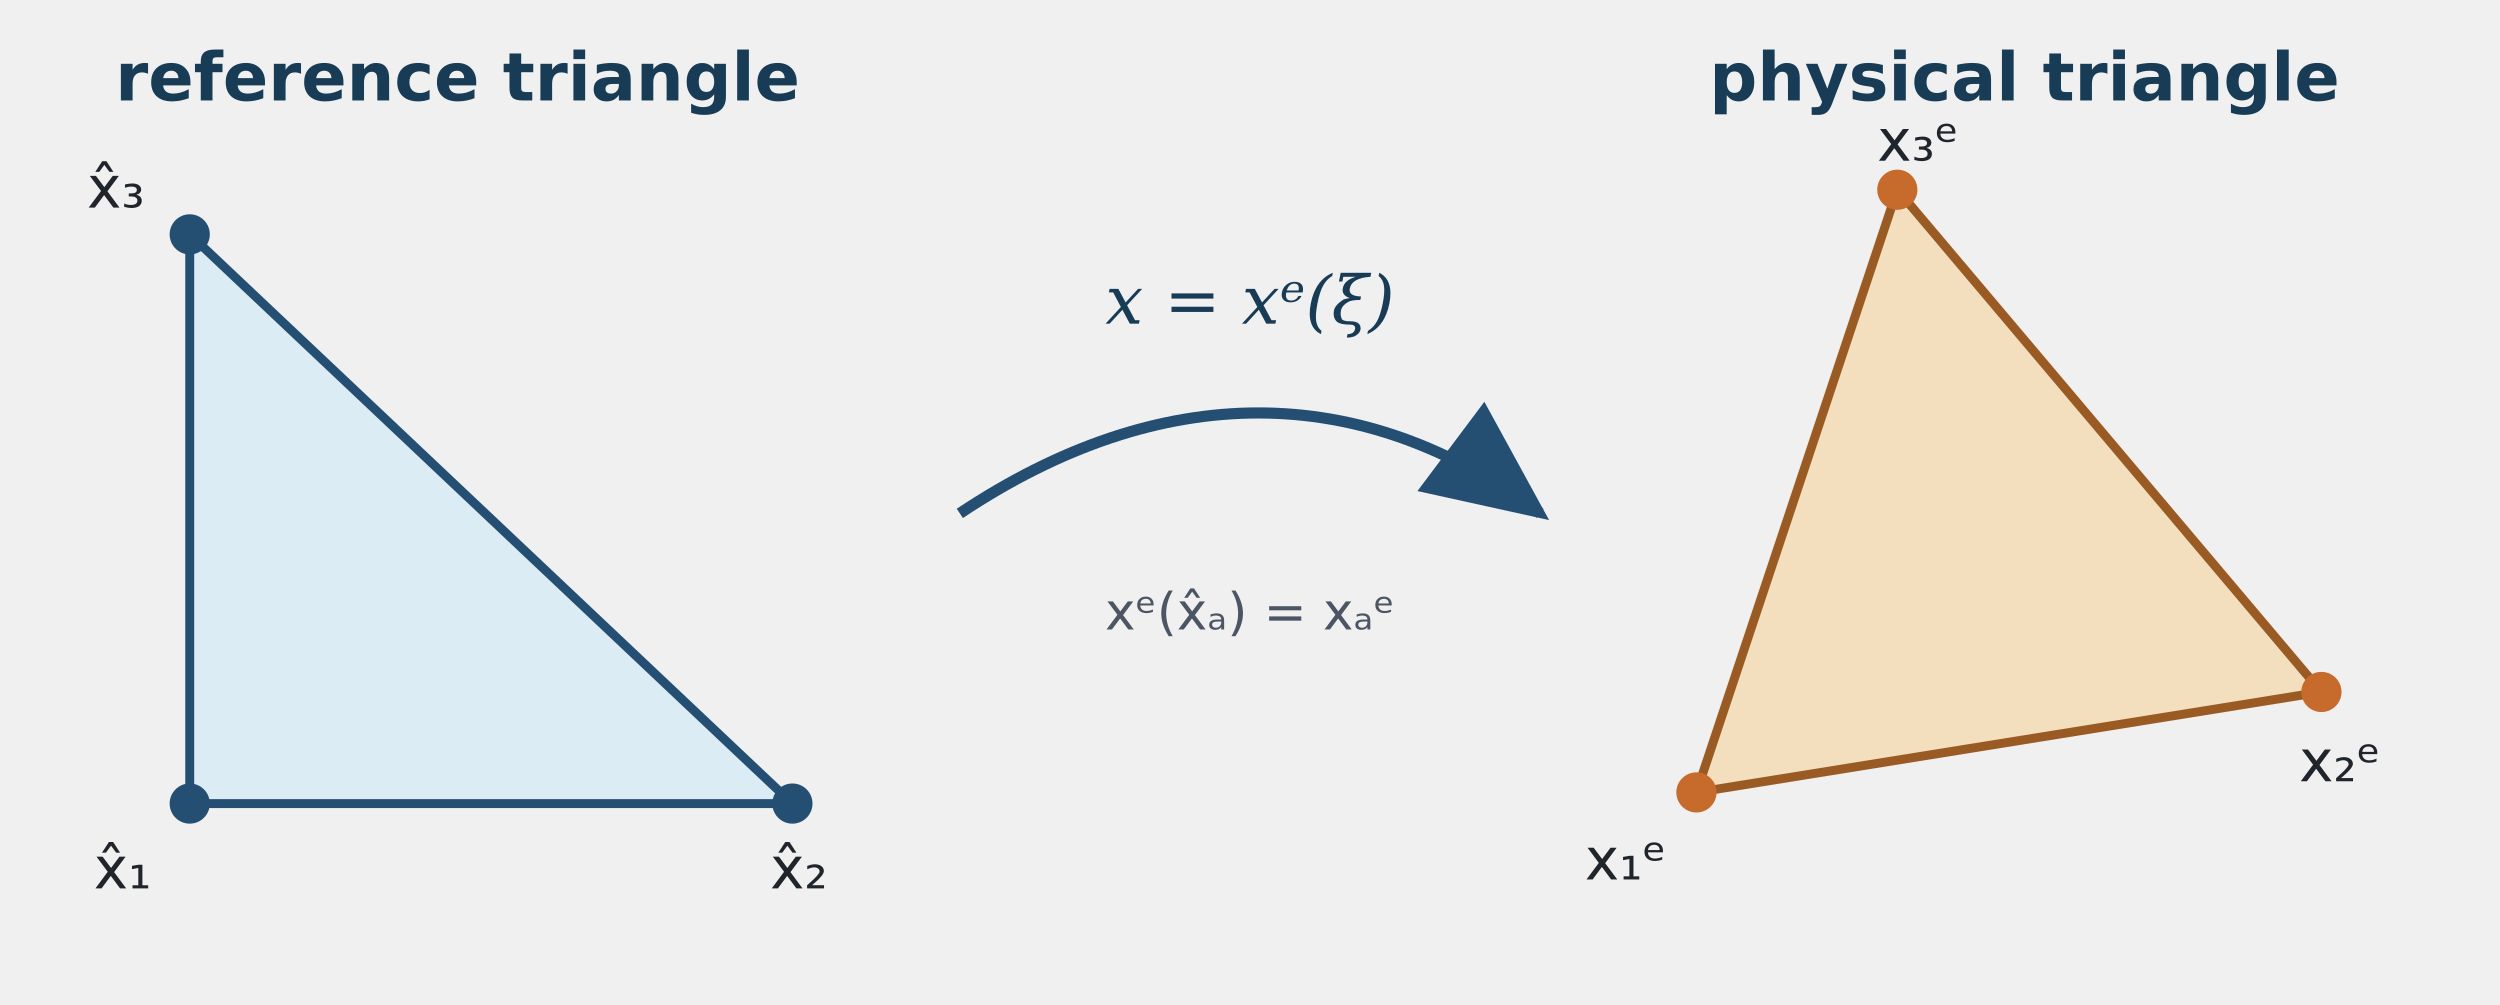
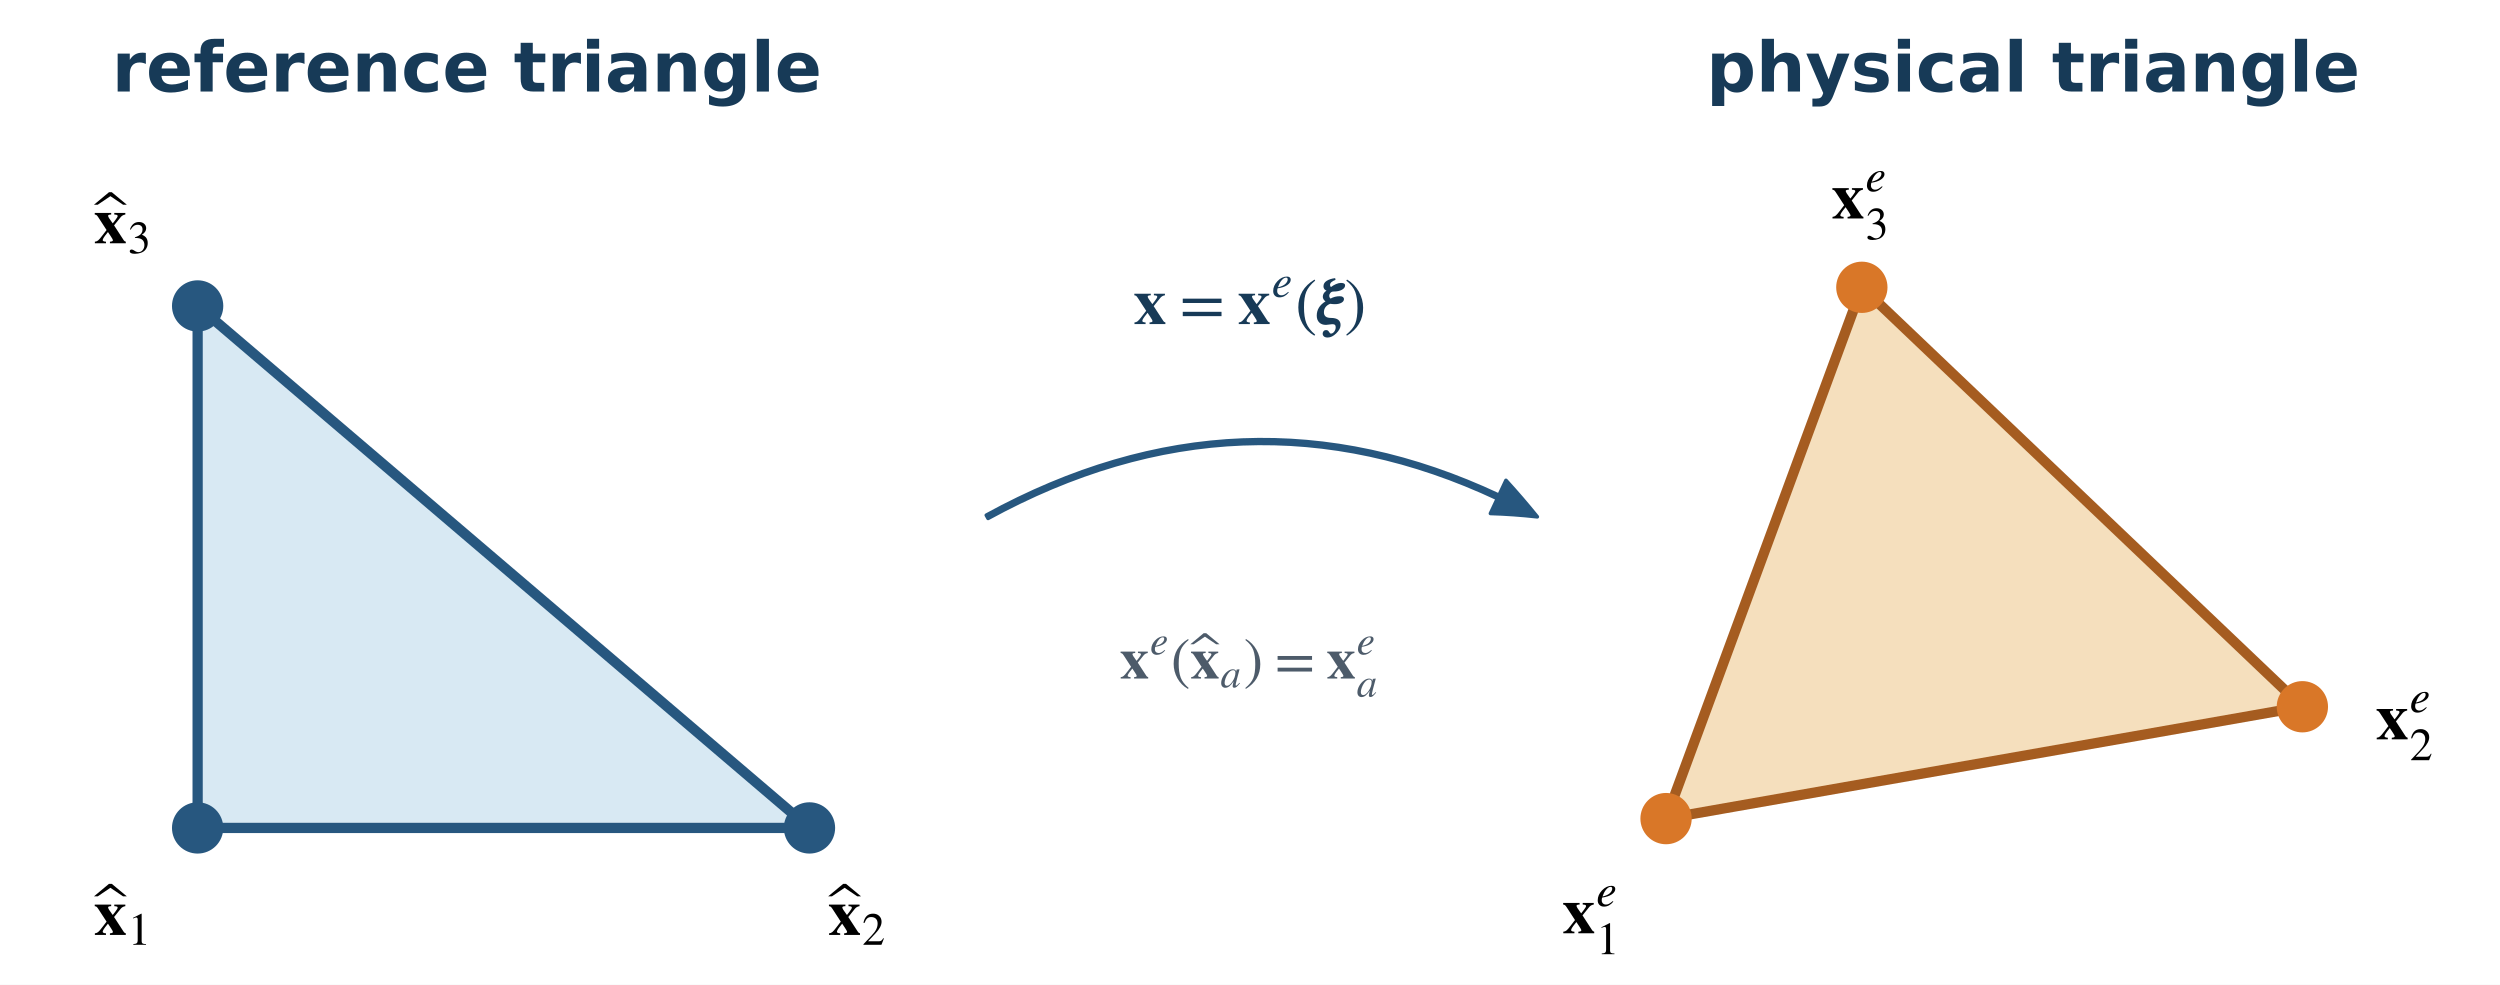
- <svg xmlns="http://www.w3.org/2000/svg" width="1120" height="450" viewBox="0 0 1120 450">
+ <svg xmlns="http://www.w3.org/2000/svg" xmlns:xlink="http://www.w3.org/1999/xlink" width="684pt" height="269.424pt" viewBox="0 0 684 269.424" version="1.1">
  <defs>
-     <marker id="arrow" markerWidth="12" markerHeight="12" refX="10" refY="5" orient="auto">
-       <path d="M0,0 L0,10 L11,5 z" fill="#244f73" />
-     </marker>
-     <style>
-       .ref { fill: #dcecf5; stroke: #244f73; stroke-width: 4; }
-       .phys { fill: #f3dfbd; stroke: #9a5a24; stroke-width: 4; }
-       .refnode { fill: #244f73; }
-       .physnode { fill: #c66b2b; }
-       .map { stroke: #244f73; stroke-width: 5; fill: none; marker-end: url(#arrow); }
-       .title { font: 600 30px 'DejaVu Sans', sans-serif; fill: #183b56; }
-       .label { font: 26px 'DejaVu Sans', sans-serif; fill: #20252b; }
-       .math { font: italic 30px 'DejaVu Serif', serif; fill: #183b56; }
-       .small { font: 23px 'DejaVu Sans', sans-serif; fill: #4b5563; }
-     </style>
+     <style type="text/css">*{stroke-linejoin: round; stroke-linecap: butt}</style>
  </defs>
-   <text x="205" y="45" text-anchor="middle" class="title">reference triangle</text>
-   <text x="907" y="45" text-anchor="middle" class="title">physical triangle</text>
-   <polygon points="85,360 355,360 85,105" class="ref" />
-   <circle cx="85" cy="360" r="9" class="refnode" />
-   <circle cx="355" cy="360" r="9" class="refnode" />
-   <circle cx="85" cy="105" r="9" class="refnode" />
-   <text x="42" y="398" class="label">x̂₁</text>
-   <text x="345" y="398" class="label">x̂₂</text>
-   <text x="39" y="93" class="label">x̂₃</text>
-   <path d="M430 230 C520 170, 610 170, 690 230" class="map" />
-   <text x="560" y="145" text-anchor="middle" class="math">x = xᵉ(ξ)</text>
-   <text x="560" y="282" text-anchor="middle" class="small">xᵉ(x̂ₐ) = xₐᵉ</text>
-   <polygon points="760,355 1040,310 850,85" class="phys" />
-   <circle cx="760" cy="355" r="9" class="physnode" />
-   <circle cx="1040" cy="310" r="9" class="physnode" />
-   <circle cx="850" cy="85" r="9" class="physnode" />
-   <text x="710" y="394" class="label">x₁ᵉ</text>
-   <text x="1030" y="350" class="label">x₂ᵉ</text>
-   <text x="841" y="72" class="label">x₃ᵉ</text>
+   <g id="figure_1">
+     <g id="patch_1">
+       <path d="M 0 269.424  L 684 269.424  L 684 0  L 0 0  z " style="fill: #ffffff" />
+     </g>
+     <g id="axes_1">
+       <g id="patch_2">
+         <path d="M 54.072 226.521  L 221.472 226.521  L 54.072 83.707  z " clip-path="url(#pf36dca3d93)" style="fill: #d8e9f3; stroke: #27577f; stroke-width: 2.8; stroke-linejoin: miter" />
+       </g>
+       <g id="patch_3">
+         <path d="M 455.832 223.97  L 629.928 193.368  L 509.4 78.607  z " clip-path="url(#pf36dca3d93)" style="fill: #f5dfbd; stroke: #a55c20; stroke-width: 2.8; stroke-linejoin: miter" />
+       </g>
+       <g id="patch_4">
+         <path d="M 269.855 140.955  Q 339.984 102.575 410.12 135.504  L 412.032 131.431  Q 416.458 136.273 420.603 141.394  Q 414.052 140.662 407.783 140.483  L 409.695 136.41  Q 340.018 103.696 270.335 141.832  L 269.855 140.955  z " clip-path="url(#pf36dca3d93)" style="fill: #27577f; stroke: #27577f; stroke-linecap: round" />
+       </g>
+       <g id="PathCollection_1">
+         <defs>
+           <path id="m83872dcdfe" d="M 0 6.519  C 1.729 6.519 3.387 5.832 4.61 4.61  C 5.832 3.387 6.519 1.729 6.519 0  C 6.519 -1.729 5.832 -3.387 4.61 -4.61  C 3.387 -5.832 1.729 -6.519 0 -6.519  C -1.729 -6.519 -3.387 -5.832 -4.61 -4.61  C -5.832 -3.387 -6.519 -1.729 -6.519 0  C -6.519 1.729 -5.832 3.387 -4.61 4.61  C -3.387 5.832 -1.729 6.519 0 6.519  z " style="stroke: #27577f" />
+         </defs>
+         <g clip-path="url(#pf36dca3d93)">
+           <use xlink:href="#m83872dcdfe" x="54.072" y="226.521" style="fill: #27577f; stroke: #27577f" />
+           <use xlink:href="#m83872dcdfe" x="221.472" y="226.521" style="fill: #27577f; stroke: #27577f" />
+           <use xlink:href="#m83872dcdfe" x="54.072" y="83.707" style="fill: #27577f; stroke: #27577f" />
+         </g>
+       </g>
+       <g id="PathCollection_2">
+         <defs>
+           <path id="ma0ad4b6016" d="M 0 6.519  C 1.729 6.519 3.387 5.832 4.61 4.61  C 5.832 3.387 6.519 1.729 6.519 0  C 6.519 -1.729 5.832 -3.387 4.61 -4.61  C 3.387 -5.832 1.729 -6.519 0 -6.519  C -1.729 -6.519 -3.387 -5.832 -4.61 -4.61  C -5.832 -3.387 -6.519 -1.729 -6.519 0  C -6.519 1.729 -5.832 3.387 -4.61 4.61  C -3.387 5.832 -1.729 6.519 0 6.519  z " style="stroke: #d97728" />
+         </defs>
+         <g clip-path="url(#pf36dca3d93)">
+           <use xlink:href="#ma0ad4b6016" x="455.832" y="223.97" style="fill: #d97728; stroke: #d97728" />
+           <use xlink:href="#ma0ad4b6016" x="629.928" y="193.368" style="fill: #d97728; stroke: #d97728" />
+           <use xlink:href="#ma0ad4b6016" x="509.4" y="78.607" style="fill: #d97728; stroke: #d97728" />
+         </g>
+       </g>
+       <g id="text_1">
+         <g style="fill: #173a57" transform="translate(30.59347 25.05168) scale(0.19 -0.19)">
+           <defs>
+             <path id="DejaVuSans-Bold-55" d="M 3138 2547  Q 2991 2616 2845 2648  Q 2700 2681 2553 2681  Q 2122 2681 1889 2404  Q 1656 2128 1656 1613  L 1656 0  L 538 0  L 538 3500  L 1656 3500  L 1656 2925  Q 1872 3269 2151 3426  Q 2431 3584 2822 3584  Q 2878 3584 2943 3579  Q 3009 3575 3134 3559  L 3138 2547  z " transform="scale(0.015625)" />
+             <path id="DejaVuSans-Bold-48" d="M 4031 1759  L 4031 1441  L 1416 1441  Q 1456 1047 1700 850  Q 1944 653 2381 653  Q 2734 653 3104 758  Q 3475 863 3866 1075  L 3866 213  Q 3469 63 3072 -14  Q 2675 -91 2278 -91  Q 1328 -91 801 392  Q 275 875 275 1747  Q 275 2603 792 3093  Q 1309 3584 2216 3584  Q 3041 3584 3536 3087  Q 4031 2591 4031 1759  z M 2881 2131  Q 2881 2450 2695 2645  Q 2509 2841 2209 2841  Q 1884 2841 1681 2658  Q 1478 2475 1428 2131  L 2881 2131  z " transform="scale(0.015625)" />
+             <path id="DejaVuSans-Bold-49" d="M 2841 4863  L 2841 4128  L 2222 4128  Q 1984 4128 1890 4042  Q 1797 3956 1797 3744  L 1797 3500  L 2753 3500  L 2753 2700  L 1797 2700  L 1797 0  L 678 0  L 678 2700  L 122 2700  L 122 3500  L 678 3500  L 678 3744  Q 678 4316 997 4589  Q 1316 4863 1984 4863  L 2841 4863  z " transform="scale(0.015625)" />
+             <path id="DejaVuSans-Bold-51" d="M 4056 2131  L 4056 0  L 2931 0  L 2931 347  L 2931 1631  Q 2931 2084 2911 2256  Q 2891 2428 2841 2509  Q 2775 2619 2662 2680  Q 2550 2741 2406 2741  Q 2056 2741 1856 2470  Q 1656 2200 1656 1722  L 1656 0  L 538 0  L 538 3500  L 1656 3500  L 1656 2988  Q 1909 3294 2193 3439  Q 2478 3584 2822 3584  Q 3428 3584 3742 3212  Q 4056 2841 4056 2131  z " transform="scale(0.015625)" />
+             <path id="DejaVuSans-Bold-46" d="M 3366 3391  L 3366 2478  Q 3138 2634 2908 2709  Q 2678 2784 2431 2784  Q 1963 2784 1702 2511  Q 1441 2238 1441 1747  Q 1441 1256 1702 982  Q 1963 709 2431 709  Q 2694 709 2930 787  Q 3166 866 3366 1019  L 3366 103  Q 3103 6 2833 -42  Q 2563 -91 2291 -91  Q 1344 -91 809 395  Q 275 881 275 1747  Q 275 2613 809 3098  Q 1344 3584 2291 3584  Q 2566 3584 2833 3536  Q 3100 3488 3366 3391  z " transform="scale(0.015625)" />
+             <path id="DejaVuSans-Bold-3" transform="scale(0.015625)" />
+             <path id="DejaVuSans-Bold-57" d="M 1759 4494  L 1759 3500  L 2913 3500  L 2913 2700  L 1759 2700  L 1759 1216  Q 1759 972 1856 886  Q 1953 800 2241 800  L 2816 800  L 2816 0  L 1856 0  Q 1194 0 917 276  Q 641 553 641 1216  L 641 2700  L 84 2700  L 84 3500  L 641 3500  L 641 4494  L 1759 4494  z " transform="scale(0.015625)" />
+             <path id="DejaVuSans-Bold-4c" d="M 538 3500  L 1656 3500  L 1656 0  L 538 0  L 538 3500  z M 538 4863  L 1656 4863  L 1656 3950  L 538 3950  L 538 4863  z " transform="scale(0.015625)" />
+             <path id="DejaVuSans-Bold-44" d="M 2106 1575  Q 1756 1575 1579 1456  Q 1403 1338 1403 1106  Q 1403 894 1545 773  Q 1688 653 1941 653  Q 2256 653 2472 879  Q 2688 1106 2688 1447  L 2688 1575  L 2106 1575  z M 3816 1997  L 3816 0  L 2688 0  L 2688 519  Q 2463 200 2181 54  Q 1900 -91 1497 -91  Q 953 -91 614 226  Q 275 544 275 1050  Q 275 1666 698 1953  Q 1122 2241 2028 2241  L 2688 2241  L 2688 2328  Q 2688 2594 2478 2717  Q 2269 2841 1825 2841  Q 1466 2841 1156 2769  Q 847 2697 581 2553  L 581 3406  Q 941 3494 1303 3539  Q 1666 3584 2028 3584  Q 2975 3584 3395 3211  Q 3816 2838 3816 1997  z " transform="scale(0.015625)" />
+             <path id="DejaVuSans-Bold-4a" d="M 2919 594  Q 2688 288 2409 144  Q 2131 0 1766 0  Q 1125 0 706 504  Q 288 1009 288 1791  Q 288 2575 706 3076  Q 1125 3578 1766 3578  Q 2131 3578 2409 3434  Q 2688 3291 2919 2981  L 2919 3500  L 4044 3500  L 4044 353  Q 4044 -491 3511 -936  Q 2978 -1381 1966 -1381  Q 1638 -1381 1331 -1331  Q 1025 -1281 716 -1178  L 716 -306  Q 1009 -475 1290 -558  Q 1572 -641 1856 -641  Q 2406 -641 2662 -400  Q 2919 -159 2919 353  L 2919 594  z M 2181 2772  Q 1834 2772 1640 2515  Q 1447 2259 1447 1791  Q 1447 1309 1634 1061  Q 1822 813 2181 813  Q 2531 813 2725 1069  Q 2919 1325 2919 1791  Q 2919 2259 2725 2515  Q 2531 2772 2181 2772  z " transform="scale(0.015625)" />
+             <path id="DejaVuSans-Bold-4f" d="M 538 4863  L 1656 4863  L 1656 0  L 538 0  L 538 4863  z " transform="scale(0.015625)" />
+           </defs>
+           <use xlink:href="#DejaVuSans-Bold-55" />
+           <use xlink:href="#DejaVuSans-Bold-48" transform="translate(49.3125 0)" />
+           <use xlink:href="#DejaVuSans-Bold-49" transform="translate(117.1406 0)" />
+           <use xlink:href="#DejaVuSans-Bold-48" transform="translate(160.6406 0)" />
+           <use xlink:href="#DejaVuSans-Bold-55" transform="translate(228.4688 0)" />
+           <use xlink:href="#DejaVuSans-Bold-48" transform="translate(277.7812 0)" />
+           <use xlink:href="#DejaVuSans-Bold-51" transform="translate(345.6094 0)" />
+           <use xlink:href="#DejaVuSans-Bold-46" transform="translate(416.7969 0)" />
+           <use xlink:href="#DejaVuSans-Bold-48" transform="translate(476.0781 0)" />
+           <use xlink:href="#DejaVuSans-Bold-3" transform="translate(543.9062 0)" />
+           <use xlink:href="#DejaVuSans-Bold-57" transform="translate(578.7188 0)" />
+           <use xlink:href="#DejaVuSans-Bold-55" transform="translate(626.5156 0)" />
+           <use xlink:href="#DejaVuSans-Bold-4c" transform="translate(675.8281 0)" />
+           <use xlink:href="#DejaVuSans-Bold-44" transform="translate(710.1094 0)" />
+           <use xlink:href="#DejaVuSans-Bold-51" transform="translate(777.5938 0)" />
+           <use xlink:href="#DejaVuSans-Bold-4a" transform="translate(848.7812 0)" />
+           <use xlink:href="#DejaVuSans-Bold-4f" transform="translate(920.3594 0)" />
+           <use xlink:href="#DejaVuSans-Bold-48" transform="translate(954.6406 0)" />
+         </g>
+       </g>
+       <g id="text_2">
+         <g style="fill: #173a57" transform="translate(466.8429 25.05168) scale(0.19 -0.19)">
+           <defs>
+             <path id="DejaVuSans-Bold-53" d="M 1656 506  L 1656 -1331  L 538 -1331  L 538 3500  L 1656 3500  L 1656 2988  Q 1888 3294 2169 3439  Q 2450 3584 2816 3584  Q 3463 3584 3878 3070  Q 4294 2556 4294 1747  Q 4294 938 3878 423  Q 3463 -91 2816 -91  Q 2450 -91 2169 54  Q 1888 200 1656 506  z M 2400 2772  Q 2041 2772 1848 2508  Q 1656 2244 1656 1747  Q 1656 1250 1848 986  Q 2041 722 2400 722  Q 2759 722 2948 984  Q 3138 1247 3138 1747  Q 3138 2247 2948 2509  Q 2759 2772 2400 2772  z " transform="scale(0.015625)" />
+             <path id="DejaVuSans-Bold-4b" d="M 4056 2131  L 4056 0  L 2931 0  L 2931 347  L 2931 1625  Q 2931 2084 2911 2256  Q 2891 2428 2841 2509  Q 2775 2619 2662 2680  Q 2550 2741 2406 2741  Q 2056 2741 1856 2470  Q 1656 2200 1656 1722  L 1656 0  L 538 0  L 538 4863  L 1656 4863  L 1656 2988  Q 1909 3294 2193 3439  Q 2478 3584 2822 3584  Q 3428 3584 3742 3212  Q 4056 2841 4056 2131  z " transform="scale(0.015625)" />
+             <path id="DejaVuSans-Bold-5c" d="M 78 3500  L 1197 3500  L 2138 1125  L 2938 3500  L 4056 3500  L 2584 -331  Q 2363 -916 2067 -1148  Q 1772 -1381 1288 -1381  L 641 -1381  L 641 -647  L 991 -647  Q 1275 -647 1404 -556  Q 1534 -466 1606 -231  L 1638 -134  L 78 3500  z " transform="scale(0.015625)" />
+             <path id="DejaVuSans-Bold-56" d="M 3272 3391  L 3272 2541  Q 2913 2691 2578 2766  Q 2244 2841 1947 2841  Q 1628 2841 1473 2761  Q 1319 2681 1319 2516  Q 1319 2381 1436 2309  Q 1553 2238 1856 2203  L 2053 2175  Q 2913 2066 3209 1816  Q 3506 1566 3506 1031  Q 3506 472 3093 190  Q 2681 -91 1863 -91  Q 1516 -91 1145 -36  Q 775 19 384 128  L 384 978  Q 719 816 1070 734  Q 1422 653 1784 653  Q 2113 653 2278 743  Q 2444 834 2444 1013  Q 2444 1163 2330 1236  Q 2216 1309 1875 1350  L 1678 1375  Q 931 1469 631 1722  Q 331 1975 331 2491  Q 331 3047 712 3315  Q 1094 3584 1881 3584  Q 2191 3584 2531 3537  Q 2872 3491 3272 3391  z " transform="scale(0.015625)" />
+           </defs>
+           <use xlink:href="#DejaVuSans-Bold-53" />
+           <use xlink:href="#DejaVuSans-Bold-4b" transform="translate(71.57812 0)" />
+           <use xlink:href="#DejaVuSans-Bold-5c" transform="translate(142.7656 0)" />
+           <use xlink:href="#DejaVuSans-Bold-56" transform="translate(207.9531 0)" />
+           <use xlink:href="#DejaVuSans-Bold-4c" transform="translate(267.4688 0)" />
+           <use xlink:href="#DejaVuSans-Bold-46" transform="translate(301.75 0)" />
+           <use xlink:href="#DejaVuSans-Bold-44" transform="translate(361.0312 0)" />
+           <use xlink:href="#DejaVuSans-Bold-4f" transform="translate(428.5156 0)" />
+           <use xlink:href="#DejaVuSans-Bold-3" transform="translate(462.7969 0)" />
+           <use xlink:href="#DejaVuSans-Bold-57" transform="translate(497.6094 0)" />
+           <use xlink:href="#DejaVuSans-Bold-55" transform="translate(545.4062 0)" />
+           <use xlink:href="#DejaVuSans-Bold-4c" transform="translate(594.7188 0)" />
+           <use xlink:href="#DejaVuSans-Bold-44" transform="translate(629 0)" />
+           <use xlink:href="#DejaVuSans-Bold-51" transform="translate(696.4844 0)" />
+           <use xlink:href="#DejaVuSans-Bold-4a" transform="translate(767.6719 0)" />
+           <use xlink:href="#DejaVuSans-Bold-4f" transform="translate(839.25 0)" />
+           <use xlink:href="#DejaVuSans-Bold-48" transform="translate(873.5312 0)" />
+         </g>
+       </g>
+       <g id="text_3">
+         <g transform="translate(25.704 255.8621) scale(0.18 -0.18)">
+           <defs>
+             <path id="STIXSizeOneSym-Regular-12" d="M -1024 3546  L -1434 3546  L -2816 4480  L -4198 3546  L -4608 3546  L -2970 4909  L -2662 4909  L -1024 3546  z " transform="scale(0.015625)" />
+             <path id="STIXGeneral-Bold-5b" d="M 3098 0  L 1555 0  L 1555 154  Q 1843 173 1843 282  Q 1843 384 1632 691  Q 1485 896 1363 1094  Q 1350 1082 1315 1037  Q 1280 992 1261 966  Q 851 474 851 307  Q 851 173 1171 154  L 1171 0  L 90 0  L 90 154  Q 269 166 406 278  Q 544 390 813 749  L 1088 1107  Q 1120 1146 1136 1168  Q 1152 1190 1158 1196  Q 1165 1203 1181 1225  Q 1197 1248 1229 1286  L 410 2547  Q 314 2694 256 2736  Q 198 2778 77 2797  L 77 2950  L 1677 2950  L 1677 2797  Q 1376 2790 1376 2675  Q 1376 2534 1747 2048  Q 1811 1971 1830 1939  L 2061 2234  Q 2304 2547 2304 2643  Q 2304 2714 2259 2742  Q 2214 2771 2106 2784  L 1978 2797  L 1978 2950  L 3053 2950  L 3053 2797  Q 2771 2752 2605 2547  L 1958 1741  L 2906 282  Q 2957 198 3098 154  L 3098 0  z " transform="scale(0.015625)" />
+             <path id="STIXGeneral-Regular-14" d="M 2522 0  L 755 0  L 755 96  Q 1107 115 1235 227  Q 1363 339 1363 608  L 1363 3482  Q 1363 3795 1171 3795  Q 1082 3795 883 3718  L 710 3654  L 710 3744  L 1856 4326  L 1914 4307  L 1914 486  Q 1914 275 2042 185  Q 2170 96 2522 96  L 2522 0  z " transform="scale(0.015625)" />
+           </defs>
+           <use xlink:href="#STIXSizeOneSym-Regular-12" transform="translate(64.28125 9.515625) scale(0.892856)" />
+           <use xlink:href="#STIXGeneral-Bold-5b" transform="translate(0 0.390625)" />
+           <use xlink:href="#STIXGeneral-Regular-14" transform="translate(51.57495 -14.60938) scale(0.7)" />
+         </g>
+       </g>
+       <g id="text_4">
+         <g transform="translate(226.584 255.8621) scale(0.18 -0.18)">
+           <defs>
+             <path id="STIXGeneral-Regular-15" d="M 3034 877  L 2688 0  L 186 0  L 186 77  L 1325 1286  Q 1773 1754 1965 2144  Q 2157 2534 2157 2950  Q 2157 3379 1920 3616  Q 1683 3853 1267 3853  Q 922 3853 720 3673  Q 518 3494 326 3021  L 192 3053  Q 301 3648 630 3987  Q 960 4326 1523 4326  Q 2054 4326 2380 4006  Q 2707 3686 2707 3200  Q 2707 2477 1888 1613  L 832 486  L 2330 486  Q 2541 486 2665 569  Q 2790 653 2944 915  L 3034 877  z " transform="scale(0.015625)" />
+           </defs>
+           <use xlink:href="#STIXSizeOneSym-Regular-12" transform="translate(64.28125 9.515625) scale(0.892856)" />
+           <use xlink:href="#STIXGeneral-Bold-5b" transform="translate(0 0.390625)" />
+           <use xlink:href="#STIXGeneral-Regular-15" transform="translate(51.57495 -14.60938) scale(0.7)" />
+         </g>
+       </g>
+       <g id="text_5">
+         <g transform="translate(25.704 66.63178) scale(0.18 -0.18)">
+           <defs>
+             <path id="STIXGeneral-Regular-16" d="M 390 3264  L 288 3290  Q 435 3770 748 4048  Q 1062 4326 1542 4326  Q 1990 4326 2265 4083  Q 2541 3840 2541 3450  Q 2541 2925 1946 2566  Q 2298 2413 2477 2227  Q 2758 1914 2758 1402  Q 2758 890 2464 506  Q 2246 211 1840 60  Q 1434 -90 979 -90  Q 262 -90 262 275  Q 262 378 339 442  Q 416 506 525 506  Q 685 506 915 339  Q 1197 141 1466 141  Q 1818 141 2058 425  Q 2298 710 2298 1120  Q 2298 1856 1632 2048  Q 1434 2112 979 2112  L 979 2202  Q 1338 2323 1517 2432  Q 2035 2726 2035 3290  Q 2035 3610 1852 3776  Q 1670 3942 1344 3942  Q 768 3942 390 3264  z " transform="scale(0.015625)" />
+           </defs>
+           <use xlink:href="#STIXSizeOneSym-Regular-12" transform="translate(64.28125 9.515625) scale(0.892856)" />
+           <use xlink:href="#STIXGeneral-Bold-5b" transform="translate(0 0.390625)" />
+           <use xlink:href="#STIXGeneral-Regular-16" transform="translate(51.57495 -14.60938) scale(0.7)" />
+         </g>
+       </g>
+       <g id="text_6">
+         <g transform="translate(427.464 255.4979) scale(0.18 -0.18)">
+           <defs>
+             <path id="STIXGeneral-Italic-48" d="M 2291 698  L 2368 621  Q 1805 -70 1062 -70  Q 672 -70 435 170  Q 198 410 198 806  Q 198 1555 796 2188  Q 1395 2822 2112 2822  Q 2362 2822 2499 2707  Q 2637 2592 2637 2387  Q 2637 1965 2147 1632  Q 1658 1299 819 1190  Q 755 1062 755 800  Q 755 538 918 378  Q 1082 218 1350 218  Q 1562 218 1754 317  Q 1946 416 2291 698  z M 973 1613  L 864 1331  Q 1581 1504 1894 1805  Q 2214 2112 2214 2426  Q 2214 2675 1990 2675  Q 1722 2675 1430 2364  Q 1139 2054 973 1613  z " transform="scale(0.015625)" />
+           </defs>
+           <use xlink:href="#STIXGeneral-Bold-5b" transform="translate(0 0.834375)" />
+           <use xlink:href="#STIXGeneral-Italic-48" transform="translate(51.57495 42.13437) scale(0.7)" />
+           <use xlink:href="#STIXGeneral-Regular-14" transform="translate(51.57495 -30.94687) scale(0.7)" />
+         </g>
+       </g>
+       <g id="text_7">
+         <g transform="translate(650.016 202.4259) scale(0.18 -0.18)">
+           <use xlink:href="#STIXGeneral-Bold-5b" transform="translate(0 0.834375)" />
+           <use xlink:href="#STIXGeneral-Italic-48" transform="translate(51.57495 42.13437) scale(0.7)" />
+           <use xlink:href="#STIXGeneral-Regular-15" transform="translate(51.57495 -30.94687) scale(0.7)" />
+         </g>
+       </g>
+       <g id="text_8">
+         <g transform="translate(501.12 59.91552) scale(0.18 -0.18)">
+           <use xlink:href="#STIXGeneral-Bold-5b" transform="translate(0 0.834375)" />
+           <use xlink:href="#STIXGeneral-Italic-48" transform="translate(51.57495 42.13437) scale(0.7)" />
+           <use xlink:href="#STIXGeneral-Regular-16" transform="translate(51.57495 -30.94687) scale(0.7)" />
+         </g>
+       </g>
+       <g id="text_9">
+         <g style="fill: #173a57" transform="translate(310.14 88.80768) scale(0.18 -0.18)">
+           <defs>
+             <path id="STIXGeneral-Regular-20" d="M 4077 2048  L 307 2048  L 307 2470  L 4077 2470  L 4077 2048  z M 4077 768  L 307 768  L 307 1190  L 4077 1190  L 4077 768  z " transform="scale(0.015625)" />
+             <path id="STIXGeneral-Regular-b" d="M 1946 -1030  L 1869 -1133  Q 1126 -710 716 32  Q 307 774 307 1613  Q 307 3386 1888 4326  L 1946 4224  Q 1293 3667 1075 3126  Q 858 2586 858 1632  Q 858 685 1082 96  Q 1306 -493 1946 -1030  z " transform="scale(0.015625)" />
+             <path id="STIXGeneral-BoldItalic-20d" d="M 1760 4467  L 1792 4294  Q 1261 4102 1261 3808  Q 1261 3667 1357 3603  Q 1568 3770 1837 3885  Q 2106 4000 2317 4000  Q 2726 4000 2726 3770  Q 2726 3501 2412 3331  Q 2099 3162 1594 3162  Q 1414 3162 1299 3034  Q 1184 2906 1184 2746  Q 1184 2579 1312 2477  Q 1715 2707 2214 2707  Q 2406 2707 2512 2630  Q 2618 2554 2618 2438  Q 2618 2208 2368 2070  Q 2118 1933 1734 1933  Q 1504 1933 1274 1971  Q 666 1722 666 1146  Q 666 595 1344 595  Q 2285 595 2285 -102  Q 2285 -493 1869 -902  Q 1453 -1312 1030 -1312  Q 787 -1312 665 -1203  Q 544 -1094 544 -934  Q 544 -806 627 -697  Q 710 -589 902 -589  Q 1062 -589 1158 -758  Q 1254 -928 1344 -928  Q 1530 -928 1670 -736  Q 1811 -544 1811 -314  Q 1811 -147 1740 -80  Q 1670 -13 1472 -13  Q 1402 -13 1184 -48  Q 966 -83 864 -83  Q 442 -83 205 160  Q -32 403 -32 819  Q -32 1677 813 2202  L 813 2214  Q 717 2266 637 2394  Q 557 2522 557 2650  Q 557 3008 909 3245  L 909 3258  Q 806 3283 713 3392  Q 621 3501 621 3667  Q 621 4000 934 4201  Q 1248 4403 1760 4467  z " transform="scale(0.015625)" />
+             <path id="STIXGeneral-Regular-c" d="M 186 4224  L 262 4326  Q 992 3891 1408 3148  Q 1824 2406 1824 1581  Q 1824 -166 243 -1133  L 186 -1030  Q 845 -486 1059 54  Q 1274 595 1274 1562  Q 1274 2534 1059 3120  Q 845 3706 186 4224  z " transform="scale(0.015625)" />
+           </defs>
+           <use xlink:href="#STIXGeneral-Bold-5b" transform="translate(0 0.834375)" />
+           <use xlink:href="#STIXGeneral-Regular-20" transform="translate(69.99995 0.834375)" />
+           <use xlink:href="#STIXGeneral-Bold-5b" transform="translate(158.4999 0.834375)" />
+           <use xlink:href="#STIXGeneral-Italic-48" transform="translate(210.0748 42.13437) scale(0.7)" />
+           <use xlink:href="#STIXGeneral-Regular-b" transform="translate(245.6548 0.834375)" />
+           <use xlink:href="#STIXGeneral-BoldItalic-20d" transform="translate(278.9548 0.834375)" />
+           <use xlink:href="#STIXGeneral-Regular-c" transform="translate(320.4547 0.834375)" />
+         </g>
+       </g>
+       <g id="text_10">
+         <g style="fill: #4d5b6a" transform="translate(306.4 185.7168) scale(0.16 -0.16)">
+           <defs>
+             <path id="STIXGeneral-Italic-44" d="M 2963 710  L 3046 640  Q 2688 205 2518 70  Q 2349 -64 2157 -64  Q 1901 -64 1901 198  Q 1901 358 2048 934  Q 1690 397 1389 163  Q 1088 -70 749 -70  Q 467 -70 288 125  Q 109 320 109 672  Q 109 1158 387 1664  Q 666 2170 1094 2496  Q 1523 2822 1939 2822  Q 2368 2822 2451 2451  L 2522 2758  L 2541 2778  L 2931 2822  L 2976 2803  Q 2970 2778 2938 2669  Q 2368 595 2368 346  Q 2368 262 2458 262  Q 2554 262 2790 525  L 2963 710  z M 2336 2310  Q 2336 2477 2240 2579  Q 2144 2682 1978 2682  Q 1542 2682 1139 2093  Q 928 1779 787 1395  Q 646 1011 646 717  Q 646 243 1030 243  Q 1408 243 1843 870  Q 2336 1581 2336 2310  z " transform="scale(0.015625)" />
+           </defs>
+           <use xlink:href="#STIXGeneral-Bold-5b" transform="translate(0 0.390625)" />
+           <use xlink:href="#STIXGeneral-Italic-48" transform="translate(51.57495 41.69062) scale(0.7)" />
+           <use xlink:href="#STIXGeneral-Regular-b" transform="translate(87.15493 0.390625)" />
+           <use xlink:href="#STIXSizeOneSym-Regular-12" transform="translate(184.7362 9.515625) scale(0.892856)" />
+           <use xlink:href="#STIXGeneral-Bold-5b" transform="translate(120.4549 0.390625)" />
+           <use xlink:href="#STIXGeneral-Italic-44" transform="translate(172.0299 -14.60938) scale(0.7)" />
+           <use xlink:href="#STIXGeneral-Regular-c" transform="translate(211.5998 0.390625)" />
+           <use xlink:href="#STIXGeneral-Regular-20" transform="translate(264.8998 0.390625)" />
+           <use xlink:href="#STIXGeneral-Bold-5b" transform="translate(353.3997 0.390625)" />
+           <use xlink:href="#STIXGeneral-Italic-48" transform="translate(404.9747 41.69062) scale(0.7)" />
+           <use xlink:href="#STIXGeneral-Italic-44" transform="translate(404.9747 -30.50937) scale(0.7)" />
+         </g>
+       </g>
+     </g>
+   </g>
+   <defs>
+     <clipPath id="pf36dca3d93">
+       <rect x="7.2" y="7.2" width="669.6" height="255.024" />
+     </clipPath>
+   </defs>
</svg>
